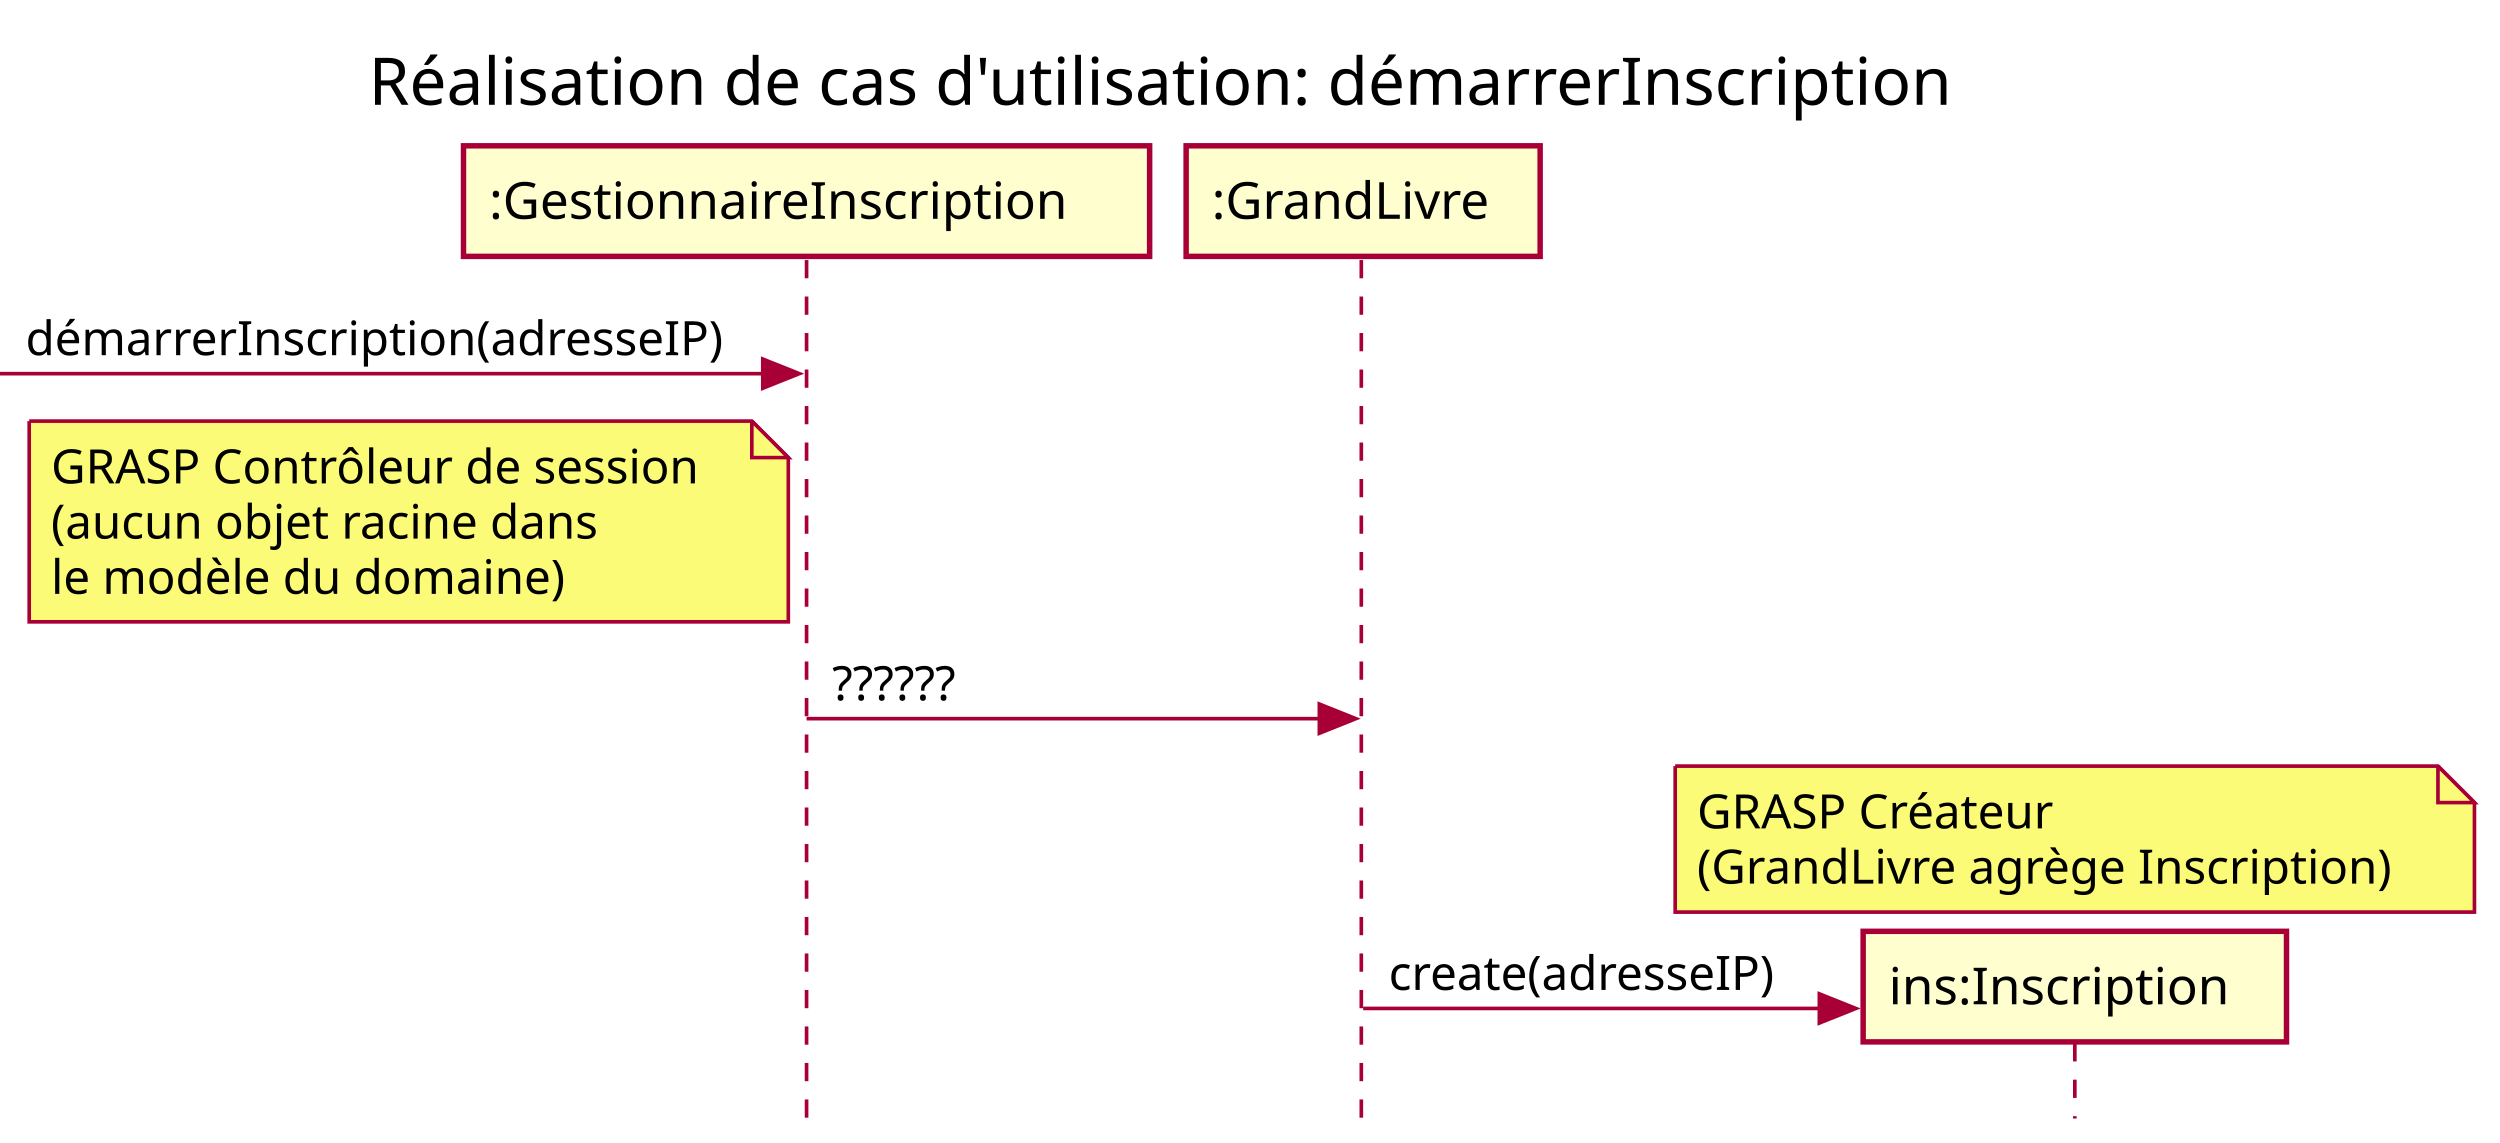
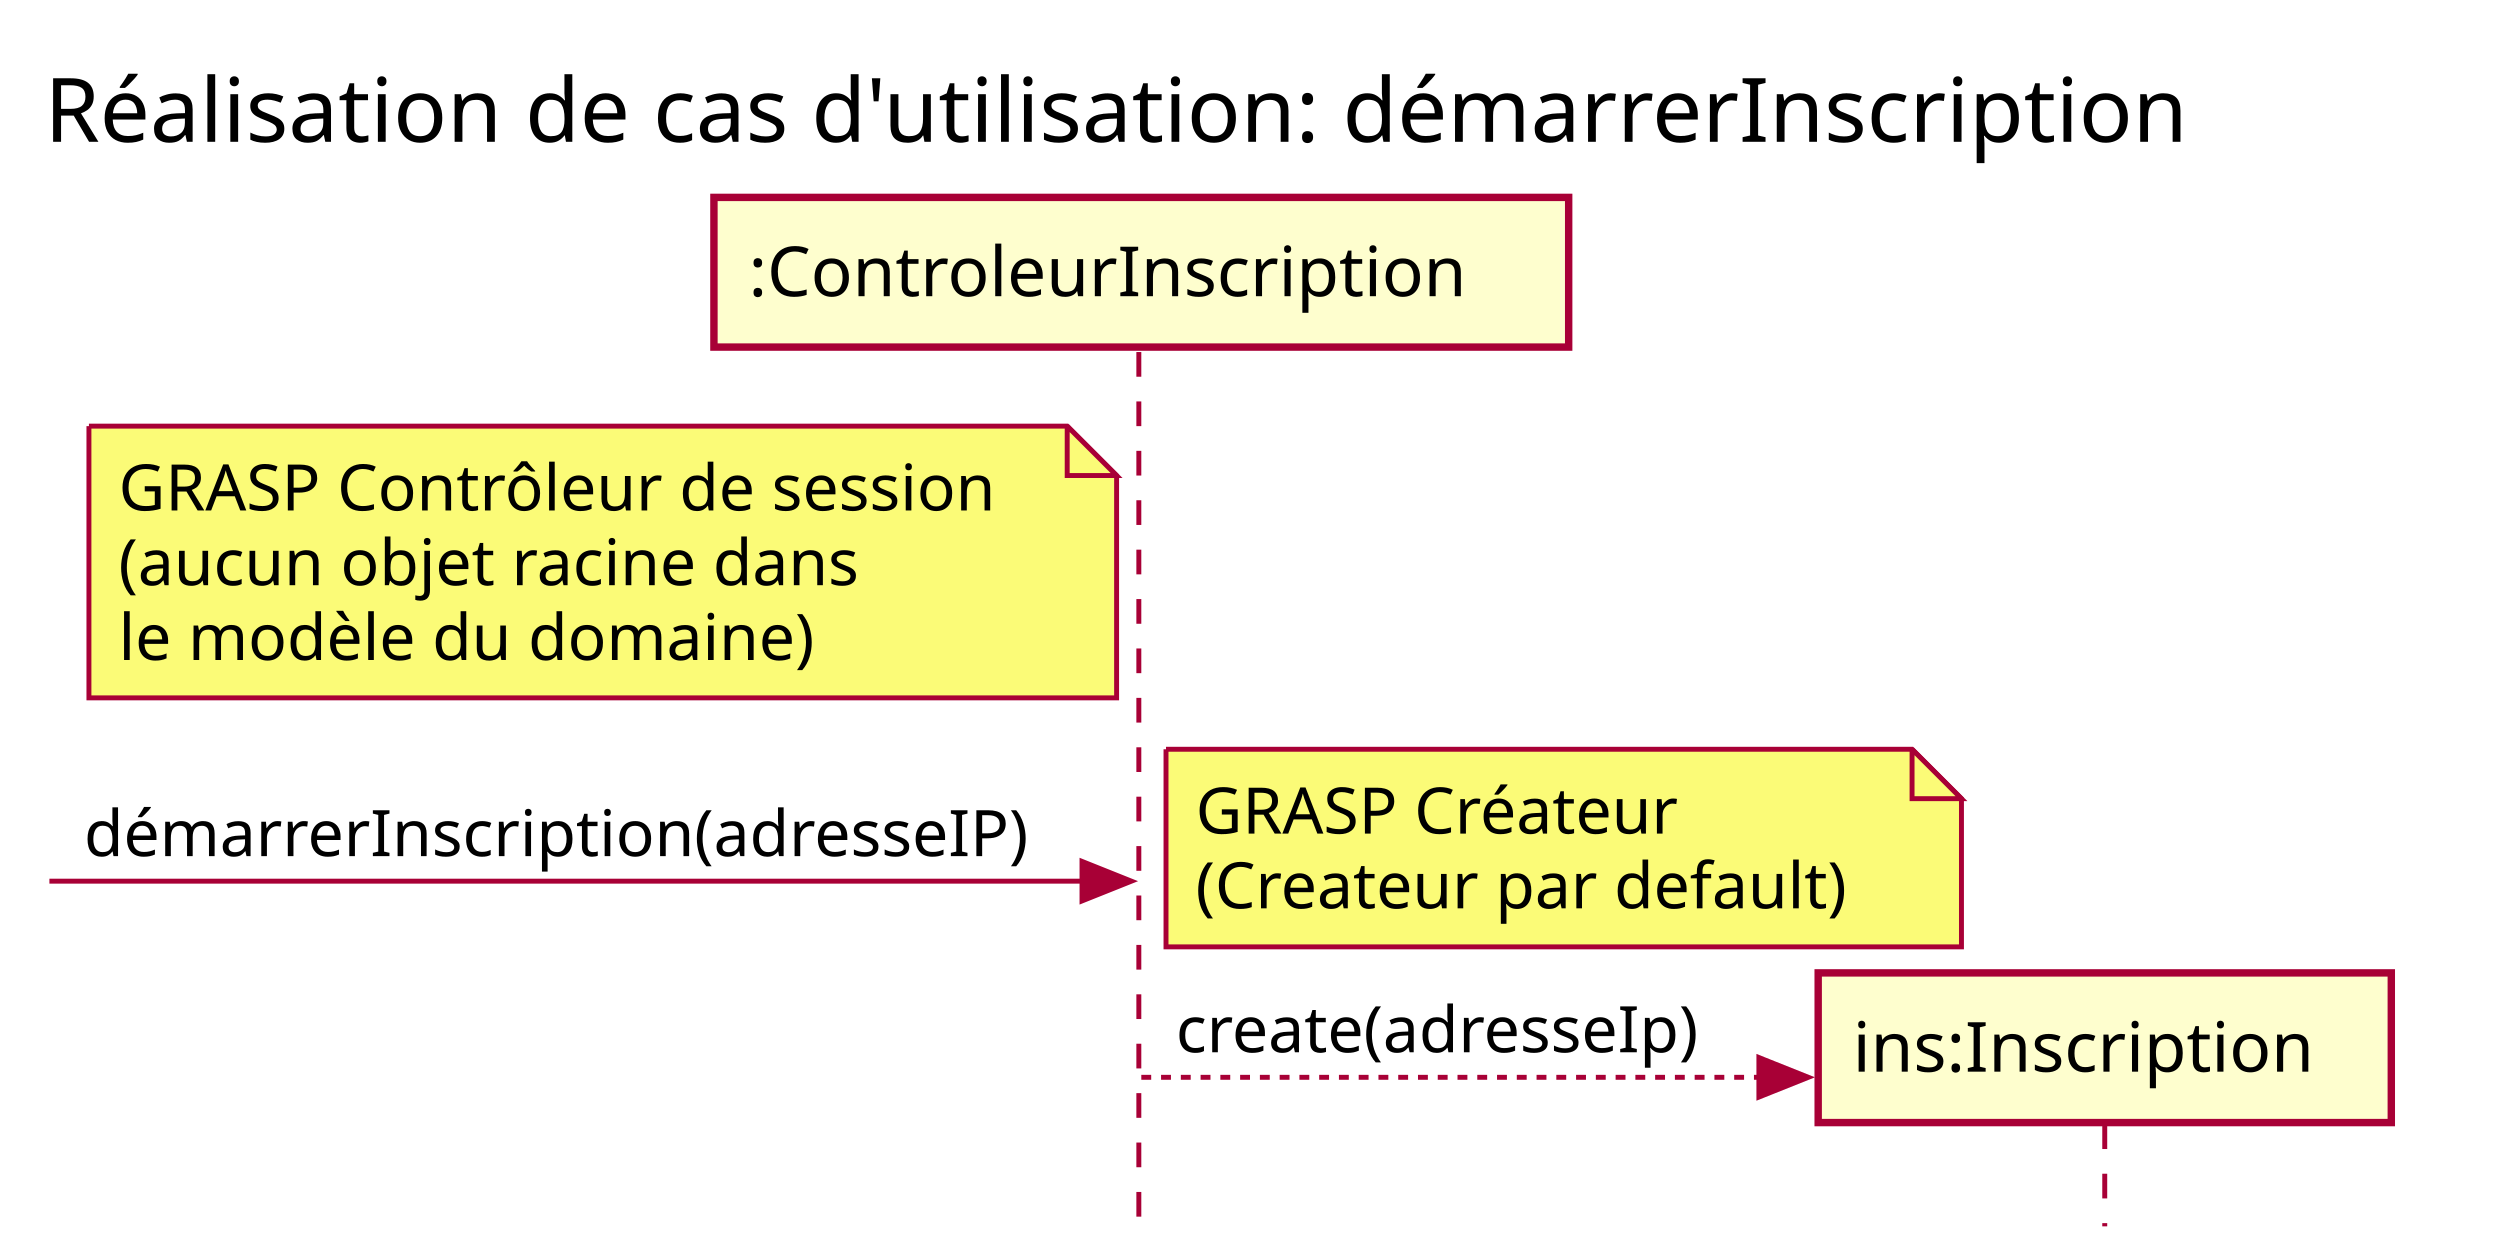
- <svg xmlns="http://www.w3.org/2000/svg" contentScriptType="application/ecmascript" contentStyleType="text/css" height="313px" preserveAspectRatio="none" style="width:685px;height:313px;background:#FFFFFF;" version="1.1" viewBox="0 0 685 313" width="685px" zoomAndPan="magnify">
+ <svg xmlns="http://www.w3.org/2000/svg" contentScriptType="application/ecmascript" contentStyleType="text/css" height="255px" preserveAspectRatio="none" style="width:506px;height:255px;background:#FFFFFF;" version="1.1" viewBox="0 0 506 255" width="506px" zoomAndPan="magnify">
  <defs />
  <g>
-     <text fill="#000000" font-family="sans-serif" font-size="18" lengthAdjust="spacing" textLength="481" x="101" y="28.708">Réalisation de cas d'utilisation: démarrerInscription</text>
-     <line style="stroke:#A80036;stroke-width:1.0;stroke-dasharray:5.0,5.0;" x1="221" x2="221" y1="71.25" y2="306.477" />
-     <line style="stroke:#A80036;stroke-width:1.0;stroke-dasharray:5.0,5.0;" x1="373" x2="373" y1="71.25" y2="306.477" />
-     <line style="stroke:#A80036;stroke-width:1.0;stroke-dasharray:5.0,5.0;" x1="568.5" x2="568.5" y1="285.828" y2="306.477" />
-     <rect fill="#FEFECE" height="30.297" style="stroke:#A80036;stroke-width:1.5;" width="188" x="127" y="39.953" />
-     <text fill="#000000" font-family="sans-serif" font-size="14" lengthAdjust="spacing" textLength="174" x="134" y="59.948">:GestionnaireInscription</text>
-     <rect fill="#FEFECE" height="30.297" style="stroke:#A80036;stroke-width:1.5;" width="97" x="325" y="39.953" />
-     <text fill="#000000" font-family="sans-serif" font-size="14" lengthAdjust="spacing" textLength="83" x="332" y="59.948">:GrandLivre</text>
-     <polygon fill="#A80036" points="209,98.383,219,102.383,209,106.383" style="stroke:#A80036;stroke-width:1.0;" />
-     <line style="stroke:#A80036;stroke-width:1.0;" x1="0" x2="215" y1="102.383" y2="102.383" />
-     <text fill="#000000" font-family="sans-serif" font-size="13" lengthAdjust="spacing" textLength="197" x="7" y="97.317">démarrerInscription(adresseIP)</text>
-     <path d="M8,115.383 L8,170.383 L216,170.383 L216,125.383 L206,115.383 L8,115.383 " fill="#FBFB77" style="stroke:#A80036;stroke-width:1.0;" />
-     <path d="M206,115.383 L206,125.383 L216,125.383 L206,115.383 " fill="#FBFB77" style="stroke:#A80036;stroke-width:1.0;" />
-     <text fill="#000000" font-family="sans-serif" font-size="13" lengthAdjust="spacing" textLength="187" x="14" y="132.45">GRASP Contrôleur de session</text>
-     <text fill="#000000" font-family="sans-serif" font-size="13" lengthAdjust="spacing" textLength="158" x="14" y="147.583">(aucun objet racine dans</text>
-     <text fill="#000000" font-family="sans-serif" font-size="13" lengthAdjust="spacing" textLength="148" x="14" y="162.715">le modèle du domaine)</text>
-     <polygon fill="#A80036" points="361.5,192.914,371.5,196.914,361.5,200.914" style="stroke:#A80036;stroke-width:1.0;" />
-     <line style="stroke:#A80036;stroke-width:1.0;" x1="221" x2="367.5" y1="196.914" y2="196.914" />
-     <text fill="#000000" font-family="sans-serif" font-size="13" lengthAdjust="spacing" textLength="42" x="228" y="191.848">??????</text>
-     <path d="M459,209.914 L459,249.914 L678,249.914 L678,219.914 L668,209.914 L459,209.914 " fill="#FBFB77" style="stroke:#A80036;stroke-width:1.0;" />
-     <path d="M668,209.914 L668,219.914 L678,219.914 L668,209.914 " fill="#FBFB77" style="stroke:#A80036;stroke-width:1.0;" />
-     <text fill="#000000" font-family="sans-serif" font-size="13" lengthAdjust="spacing" textLength="104" x="465" y="226.981">GRASP Créateur</text>
-     <text fill="#000000" font-family="sans-serif" font-size="13" lengthAdjust="spacing" textLength="198" x="465" y="242.114">(GrandLivre agrège Inscription)</text>
-     <polygon fill="#A80036" points="498.5,272.312,508.5,276.312,498.5,280.312" style="stroke:#A80036;stroke-width:1.0;" />
-     <line style="stroke:#A80036;stroke-width:1.0;" x1="373.5" x2="504.5" y1="276.312" y2="276.312" />
-     <text fill="#000000" font-family="sans-serif" font-size="13" lengthAdjust="spacing" textLength="113" x="380.5" y="271.247">create(adresseIP)</text>
-     <rect fill="#FEFECE" height="30.297" style="stroke:#A80036;stroke-width:1.5;" width="116" x="510.5" y="255.18" />
-     <text fill="#000000" font-family="sans-serif" font-size="14" lengthAdjust="spacing" textLength="102" x="517.5" y="275.175">ins:Inscription</text>
+     <text fill="#000000" font-family="sans-serif" font-size="18" lengthAdjust="spacing" textLength="481" x="9" y="28.708">Réalisation de cas d'utilisation: démarrerInscription</text>
+     <line style="stroke:#A80036;stroke-width:1.0;stroke-dasharray:5.0,5.0;" x1="230.5" x2="230.5" y1="71.25" y2="248.211" />
+     <line style="stroke:#A80036;stroke-width:1.0;stroke-dasharray:5.0,5.0;" x1="426" x2="426" y1="227.562" y2="248.211" />
+     <rect fill="#FEFECE" height="30.297" style="stroke:#A80036;stroke-width:1.5;" width="173" x="144.5" y="39.953" />
+     <text fill="#000000" font-family="sans-serif" font-size="14" lengthAdjust="spacing" textLength="159" x="151.5" y="59.948">:ControleurInscription</text>
+     <path d="M18,86.25 L18,141.25 L226,141.25 L226,96.25 L216,86.25 L18,86.25 " fill="#FBFB77" style="stroke:#A80036;stroke-width:1.0;" />
+     <path d="M216,86.25 L216,96.25 L226,96.25 L216,86.25 " fill="#FBFB77" style="stroke:#A80036;stroke-width:1.0;" />
+     <text fill="#000000" font-family="sans-serif" font-size="13" lengthAdjust="spacing" textLength="187" x="24" y="103.317">GRASP Contrôleur de session</text>
+     <text fill="#000000" font-family="sans-serif" font-size="13" lengthAdjust="spacing" textLength="158" x="24" y="118.45">(aucun objet racine dans</text>
+     <text fill="#000000" font-family="sans-serif" font-size="13" lengthAdjust="spacing" textLength="148" x="24" y="133.583">le modèle du domaine)</text>
+     <polygon fill="#A80036" points="219,174.348,229,178.348,219,182.348" style="stroke:#A80036;stroke-width:1.0;" />
+     <line style="stroke:#A80036;stroke-width:1.0;" x1="10" x2="225" y1="178.348" y2="178.348" />
+     <text fill="#000000" font-family="sans-serif" font-size="13" lengthAdjust="spacing" textLength="197" x="17" y="173.282">démarrerInscription(adresseIP)</text>
+     <path d="M236,151.648 L236,191.648 L397,191.648 L397,161.648 L387,151.648 L236,151.648 " fill="#FBFB77" style="stroke:#A80036;stroke-width:1.0;" />
+     <path d="M387,151.648 L387,161.648 L397,161.648 L387,151.648 " fill="#FBFB77" style="stroke:#A80036;stroke-width:1.0;" />
+     <text fill="#000000" font-family="sans-serif" font-size="13" lengthAdjust="spacing" textLength="104" x="242" y="168.715">GRASP Créateur</text>
+     <text fill="#000000" font-family="sans-serif" font-size="13" lengthAdjust="spacing" textLength="140" x="242" y="183.848">(Createur par default)</text>
+     <polygon fill="#A80036" points="356,214.047,366,218.047,356,222.047" style="stroke:#A80036;stroke-width:1.0;" />
+     <line style="stroke:#A80036;stroke-width:1.0;stroke-dasharray:2.0,2.0;" x1="231" x2="362" y1="218.047" y2="218.047" />
+     <text fill="#000000" font-family="sans-serif" font-size="13" lengthAdjust="spacing" textLength="113" x="238" y="212.981">create(adresseIp)</text>
+     <rect fill="#FEFECE" height="30.297" style="stroke:#A80036;stroke-width:1.5;" width="116" x="368" y="196.914" />
+     <text fill="#000000" font-family="sans-serif" font-size="14" lengthAdjust="spacing" textLength="102" x="375" y="216.909">ins:Inscription</text>
  </g>
</svg>
